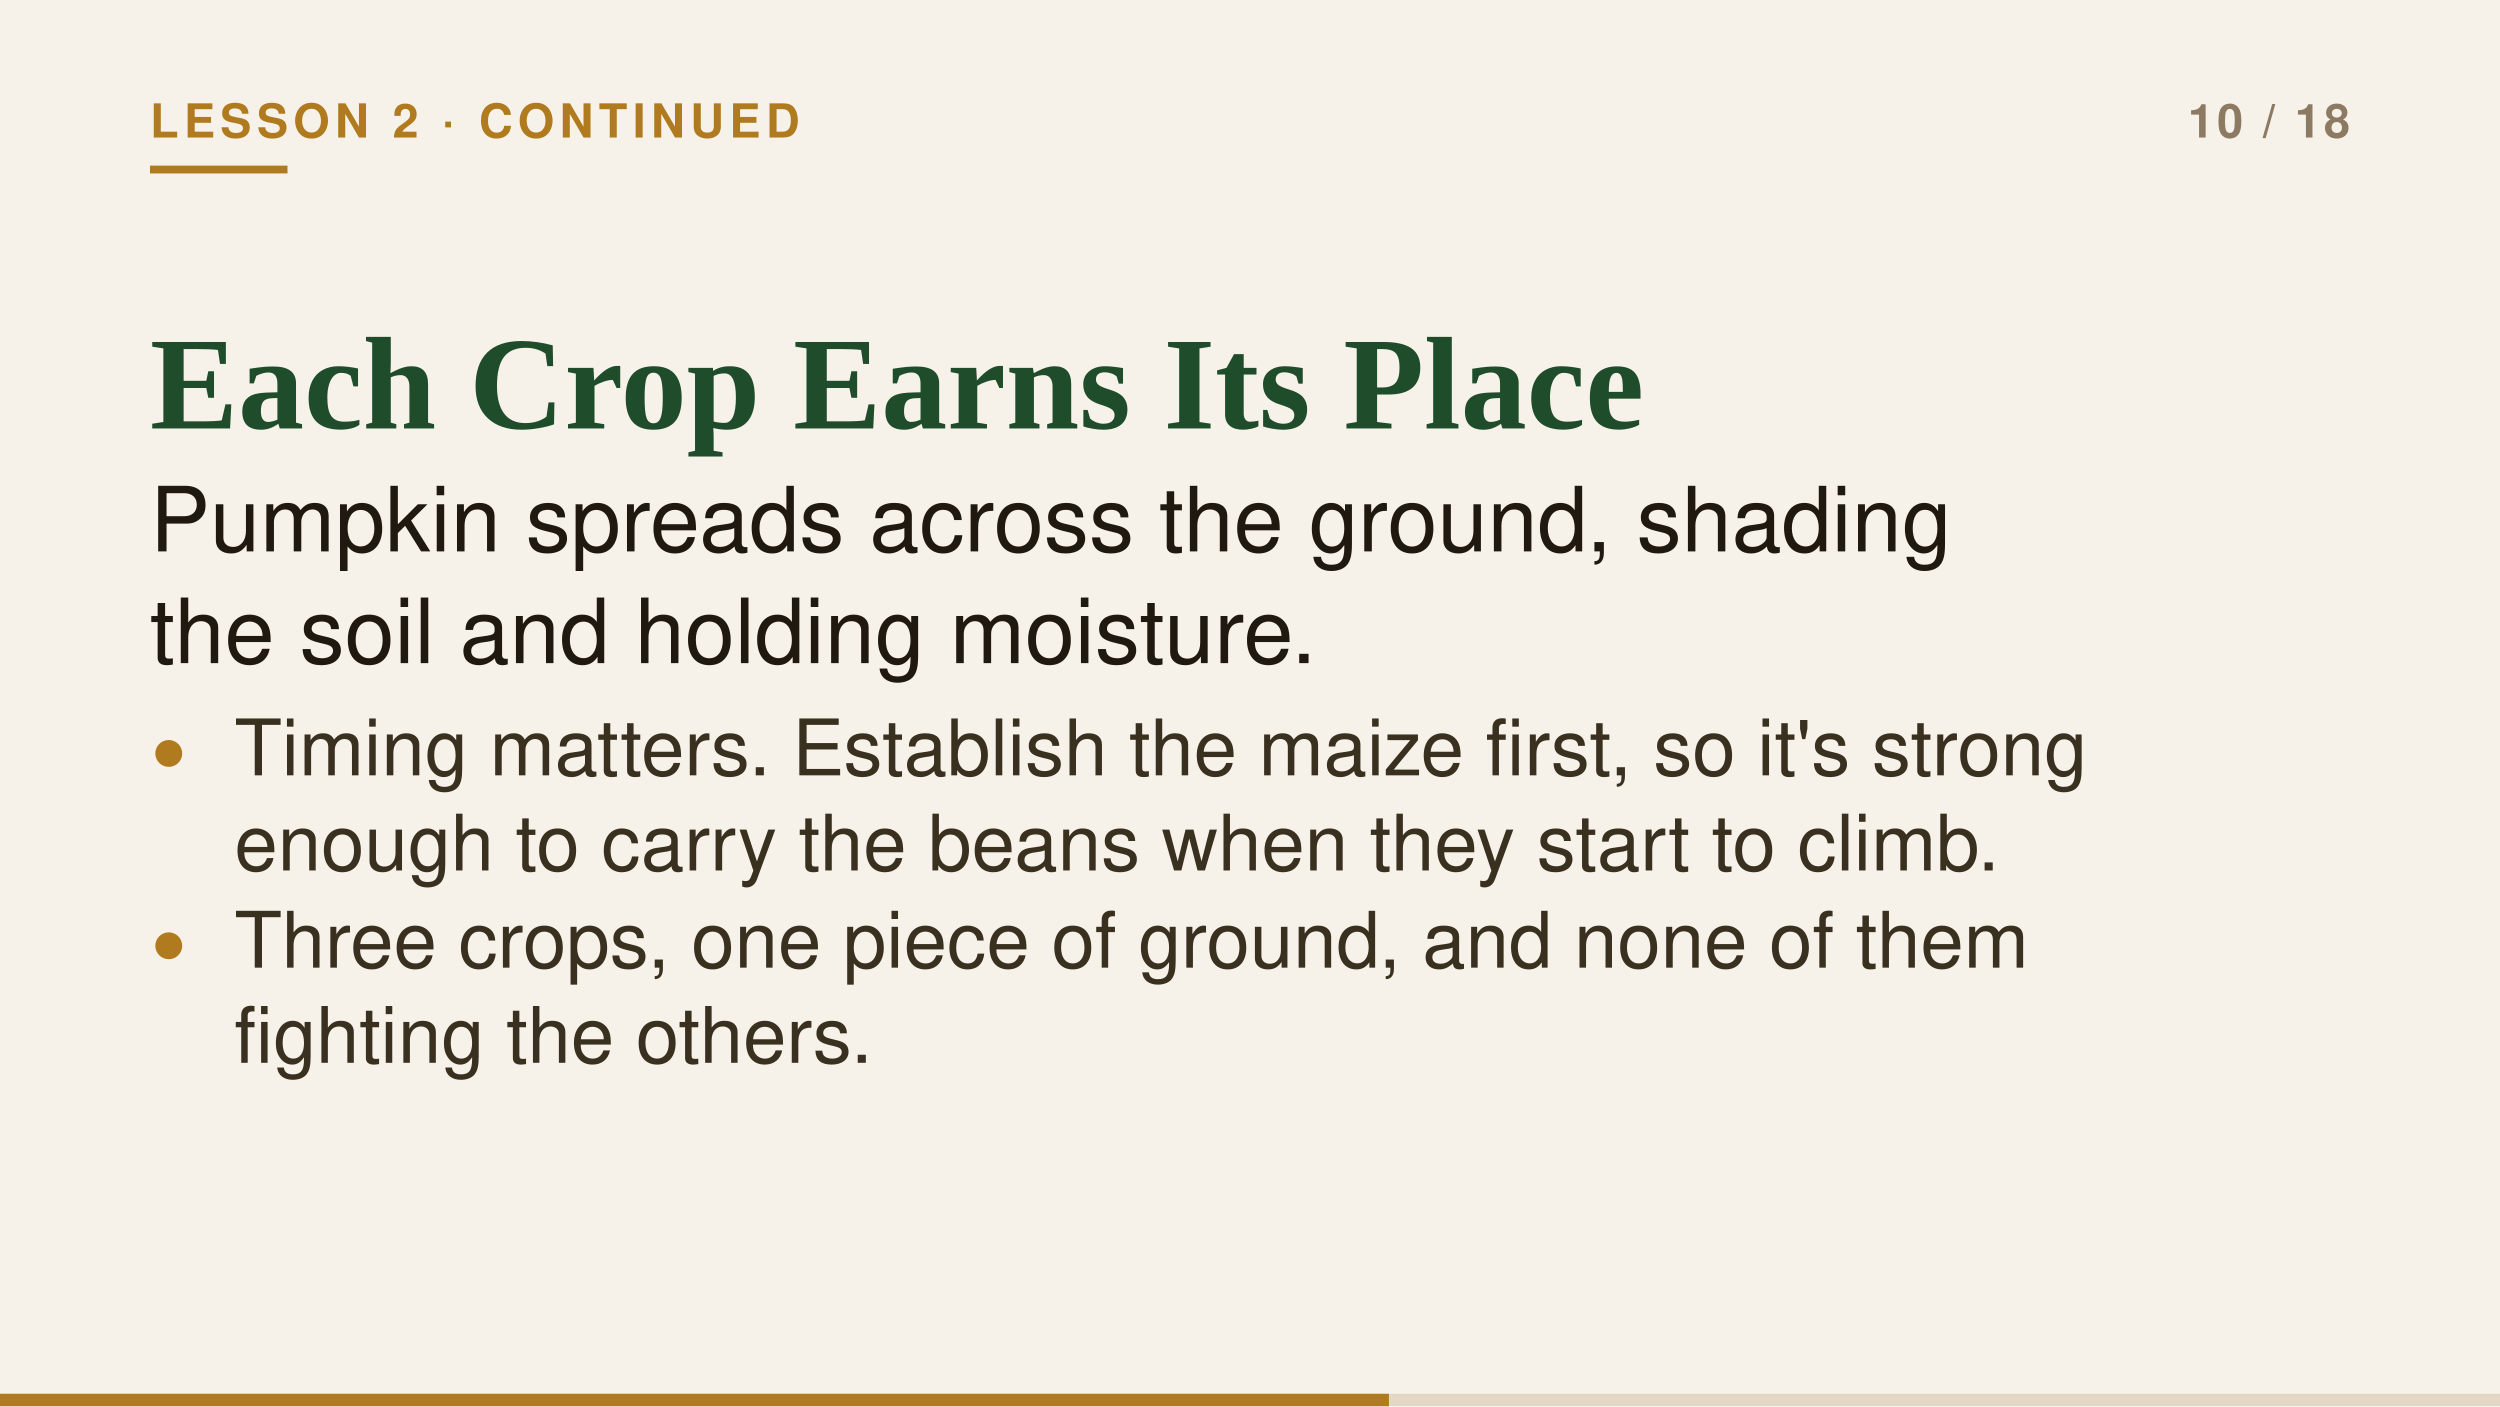
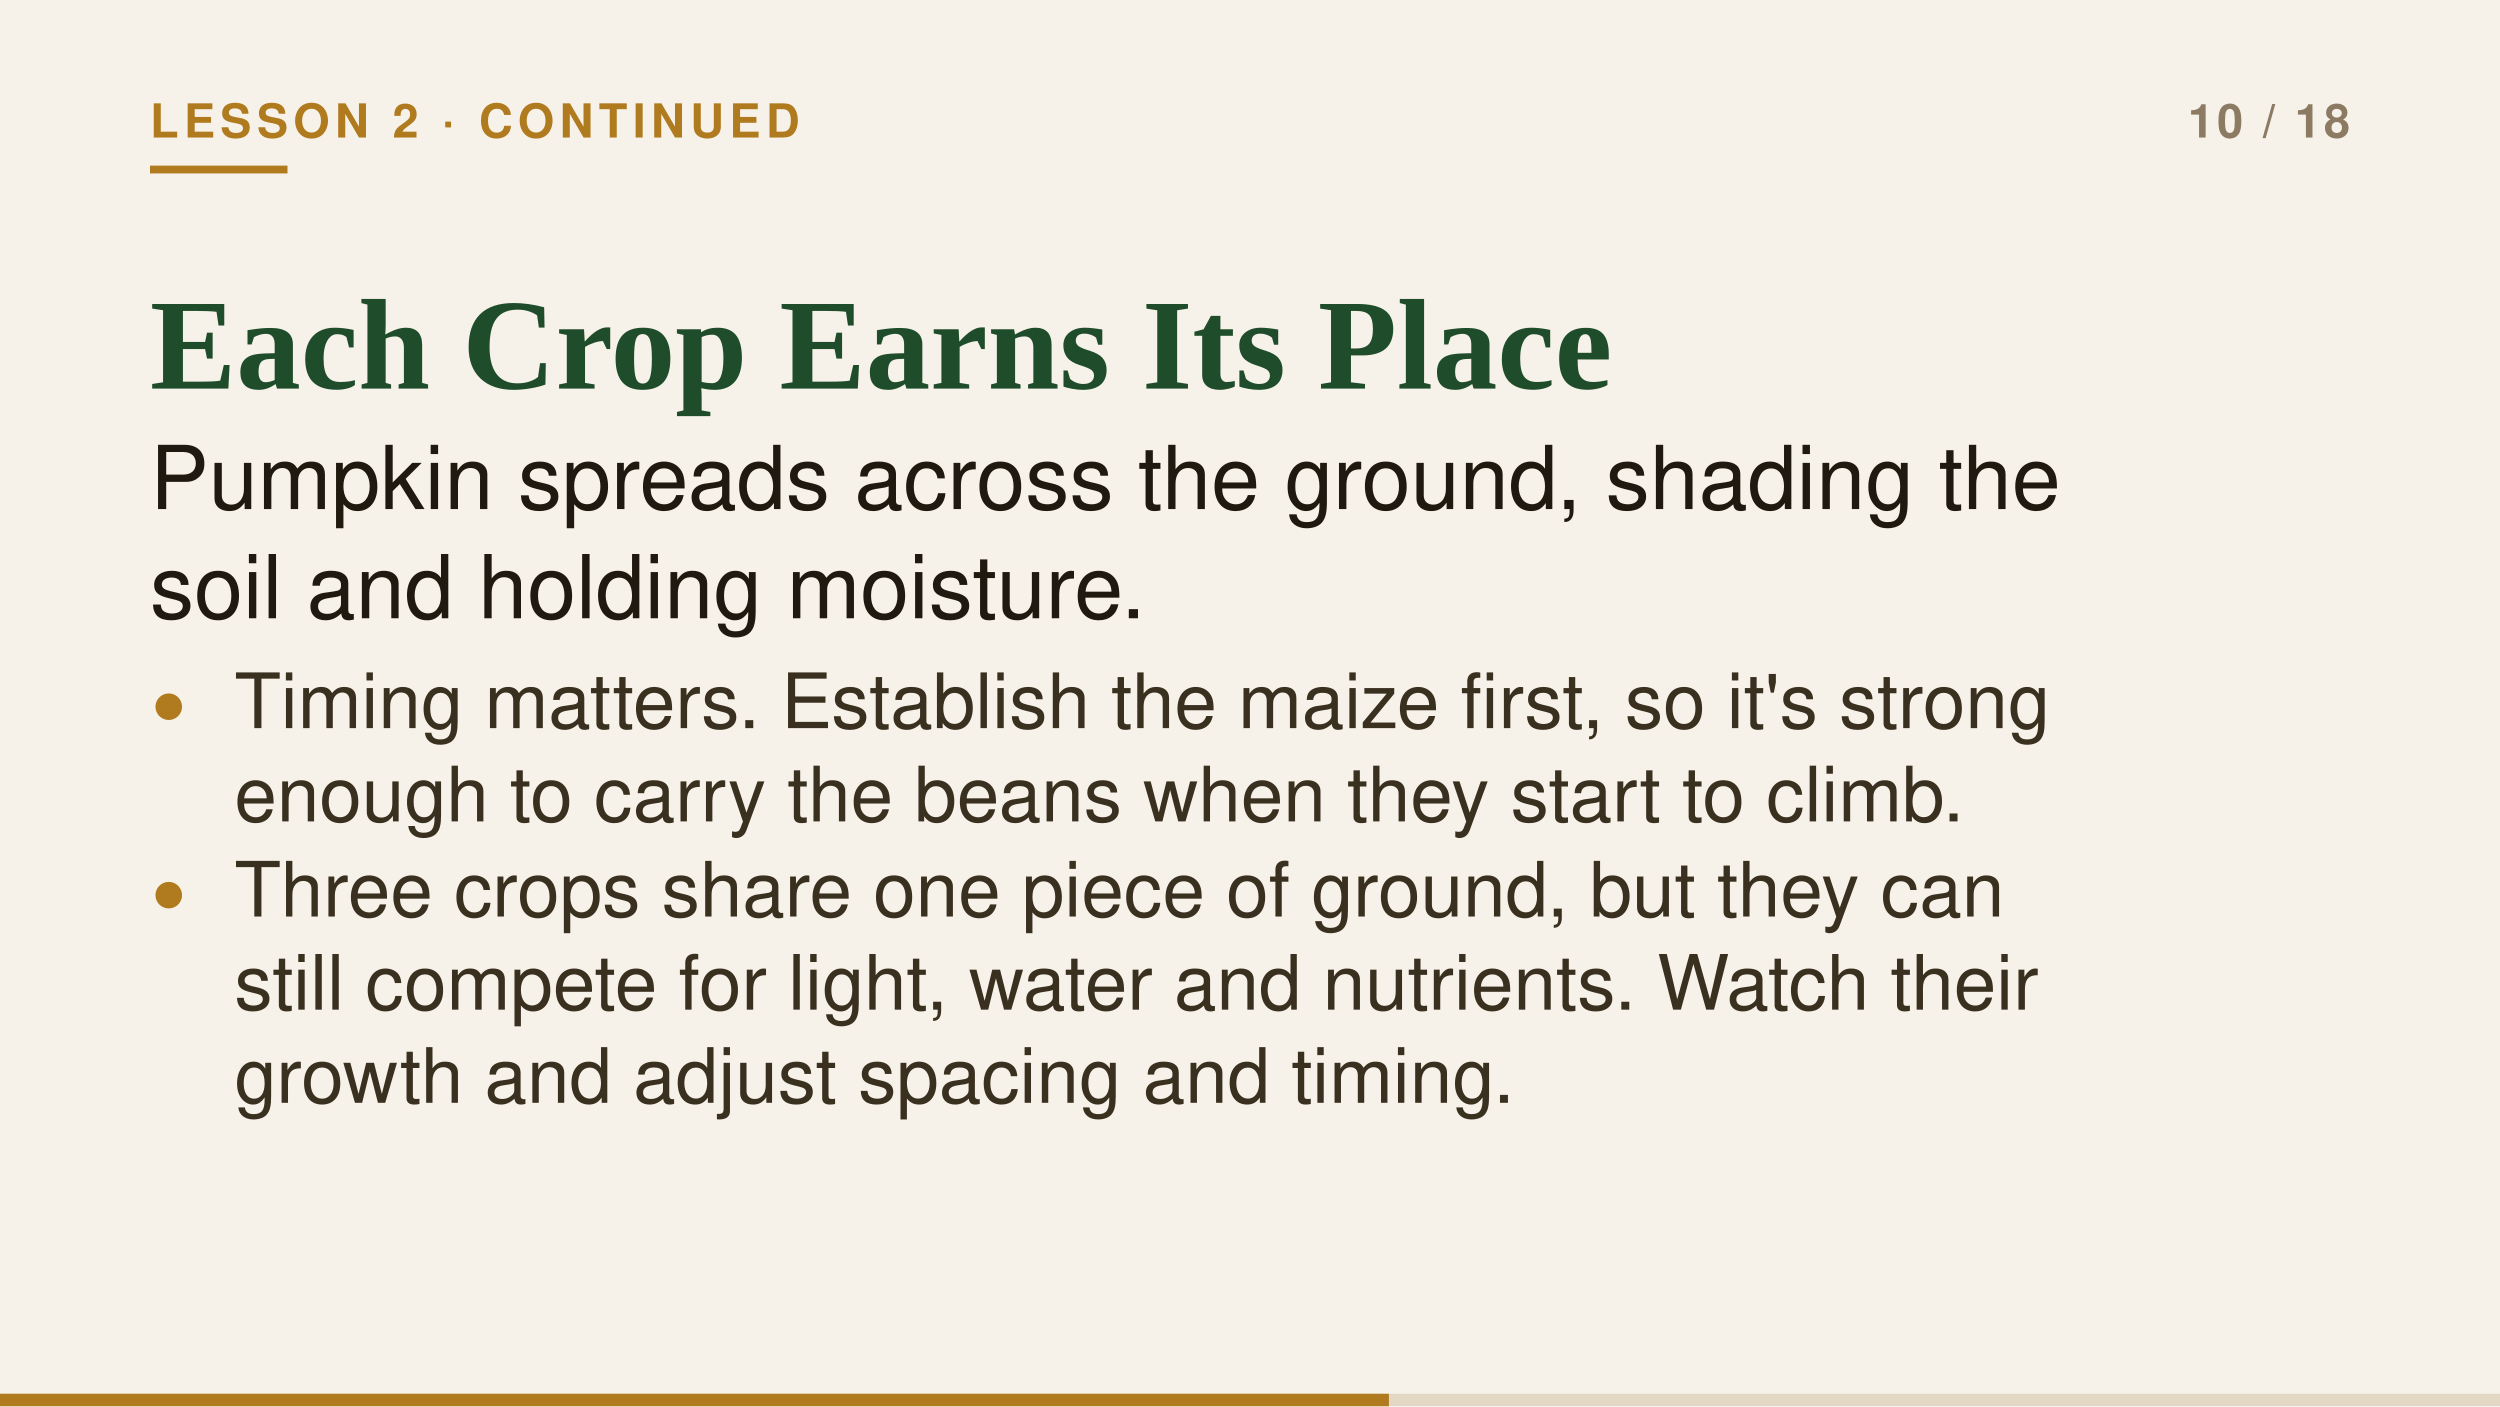
<svg xmlns="http://www.w3.org/2000/svg" viewBox="0 0 1600 900" width="1600" height="900">
  <style>.eye{font:700 30px 'Helvetica Neue',Helvetica,Arial,'Liberation Sans',sans-serif;letter-spacing:3.4px}.num{text-anchor:end;letter-spacing:2px}.hero{font:700 132px Georgia,'Iowan Old Style','Times New Roman',serif}.tag{font:italic 400 58px Georgia,'Iowan Old Style','Times New Roman',serif}.title{font-family:Georgia,'Iowan Old Style','Times New Roman',serif;font-weight:700}.lead{font-family:'Helvetica Neue',Helvetica,Arial,'Liberation Sans',sans-serif;font-weight:400}.point{font-family:'Helvetica Neue',Helvetica,Arial,'Liberation Sans',sans-serif;font-weight:400}.q{font:italic 400 46px Georgia,'Iowan Old Style','Times New Roman',serif}</style>
  <rect width="1600" height="900" fill="#F7F2E9" />
  <text class="eye" font-size="30" x="96" y="88" fill="#B07A1E">LESSON 2 · CONTINUED</text>
  <text class="eye num" x="1504" y="88" fill="#8C7A62">10 / 18</text>
  <rect x="96" y="106" width="88" height="5" fill="#B07A1E" />
-   <text class="title" font-size="84.5" fill="#1F4D2B">
-     <tspan x="96" y="274.2">Each Crop Earns Its Place</tspan>
+   <text class="title" font-size="82.7" fill="#1F4D2B">
+     <tspan x="96" y="248.7">Each Crop Earns Its Place</tspan>
  </text>
-   <text class="lead" font-size="57.6" fill="#20190F">
-     <tspan x="96" y="352.9">Pumpkin spreads across the ground, shading</tspan>
-     <tspan x="96" y="424.4">the soil and holding moisture.</tspan>
+   <text class="lead" font-size="56.4" fill="#20190F">
+     <tspan x="96" y="325.8">Pumpkin spreads across the ground, shading the</tspan>
+     <tspan x="96" y="395.7">soil and holding moisture.</tspan>
  </text>
-   <circle cx="108" cy="482.2" r="8.6" fill="#B07A1E" />
-   <text class="point" font-size="49.9" fill="#3A3020">
-     <tspan x="150" y="496.2">Timing matters. Establish the maize first, so it's strong</tspan>
-     <tspan x="150" y="557.1">enough to carry the beans when they start to climb.</tspan>
+   <circle cx="108" cy="452.3" r="8.5" fill="#B07A1E" />
+   <text class="point" font-size="48.9" fill="#3A3020">
+     <tspan x="150" y="466">Timing matters. Establish the maize first, so it's strong</tspan>
+     <tspan x="150" y="525.7">enough to carry the beans when they start to climb.</tspan>
  </text>
-   <circle cx="108" cy="605.3" r="8.6" fill="#B07A1E" />
-   <text class="point" font-size="49.9" fill="#3A3020">
-     <tspan x="150" y="619.3">Three crops, one piece of ground, and none of them</tspan>
-     <tspan x="150" y="680.2">fighting the others.</tspan>
+   <circle cx="108" cy="572.9" r="8.5" fill="#B07A1E" />
+   <text class="point" font-size="48.9" fill="#3A3020">
+     <tspan x="150" y="586.6">Three crops share one piece of ground, but they can</tspan>
+     <tspan x="150" y="646.2">still compete for light, water and nutrients. Watch their</tspan>
+     <tspan x="150" y="705.8">growth and adjust spacing and timing.</tspan>
  </text>
  <rect x="0" y="892" width="1600" height="8" fill="#E2D8C4" />
  <rect x="0" y="892" width="888.9" height="8" fill="#B07A1E" />
</svg>
